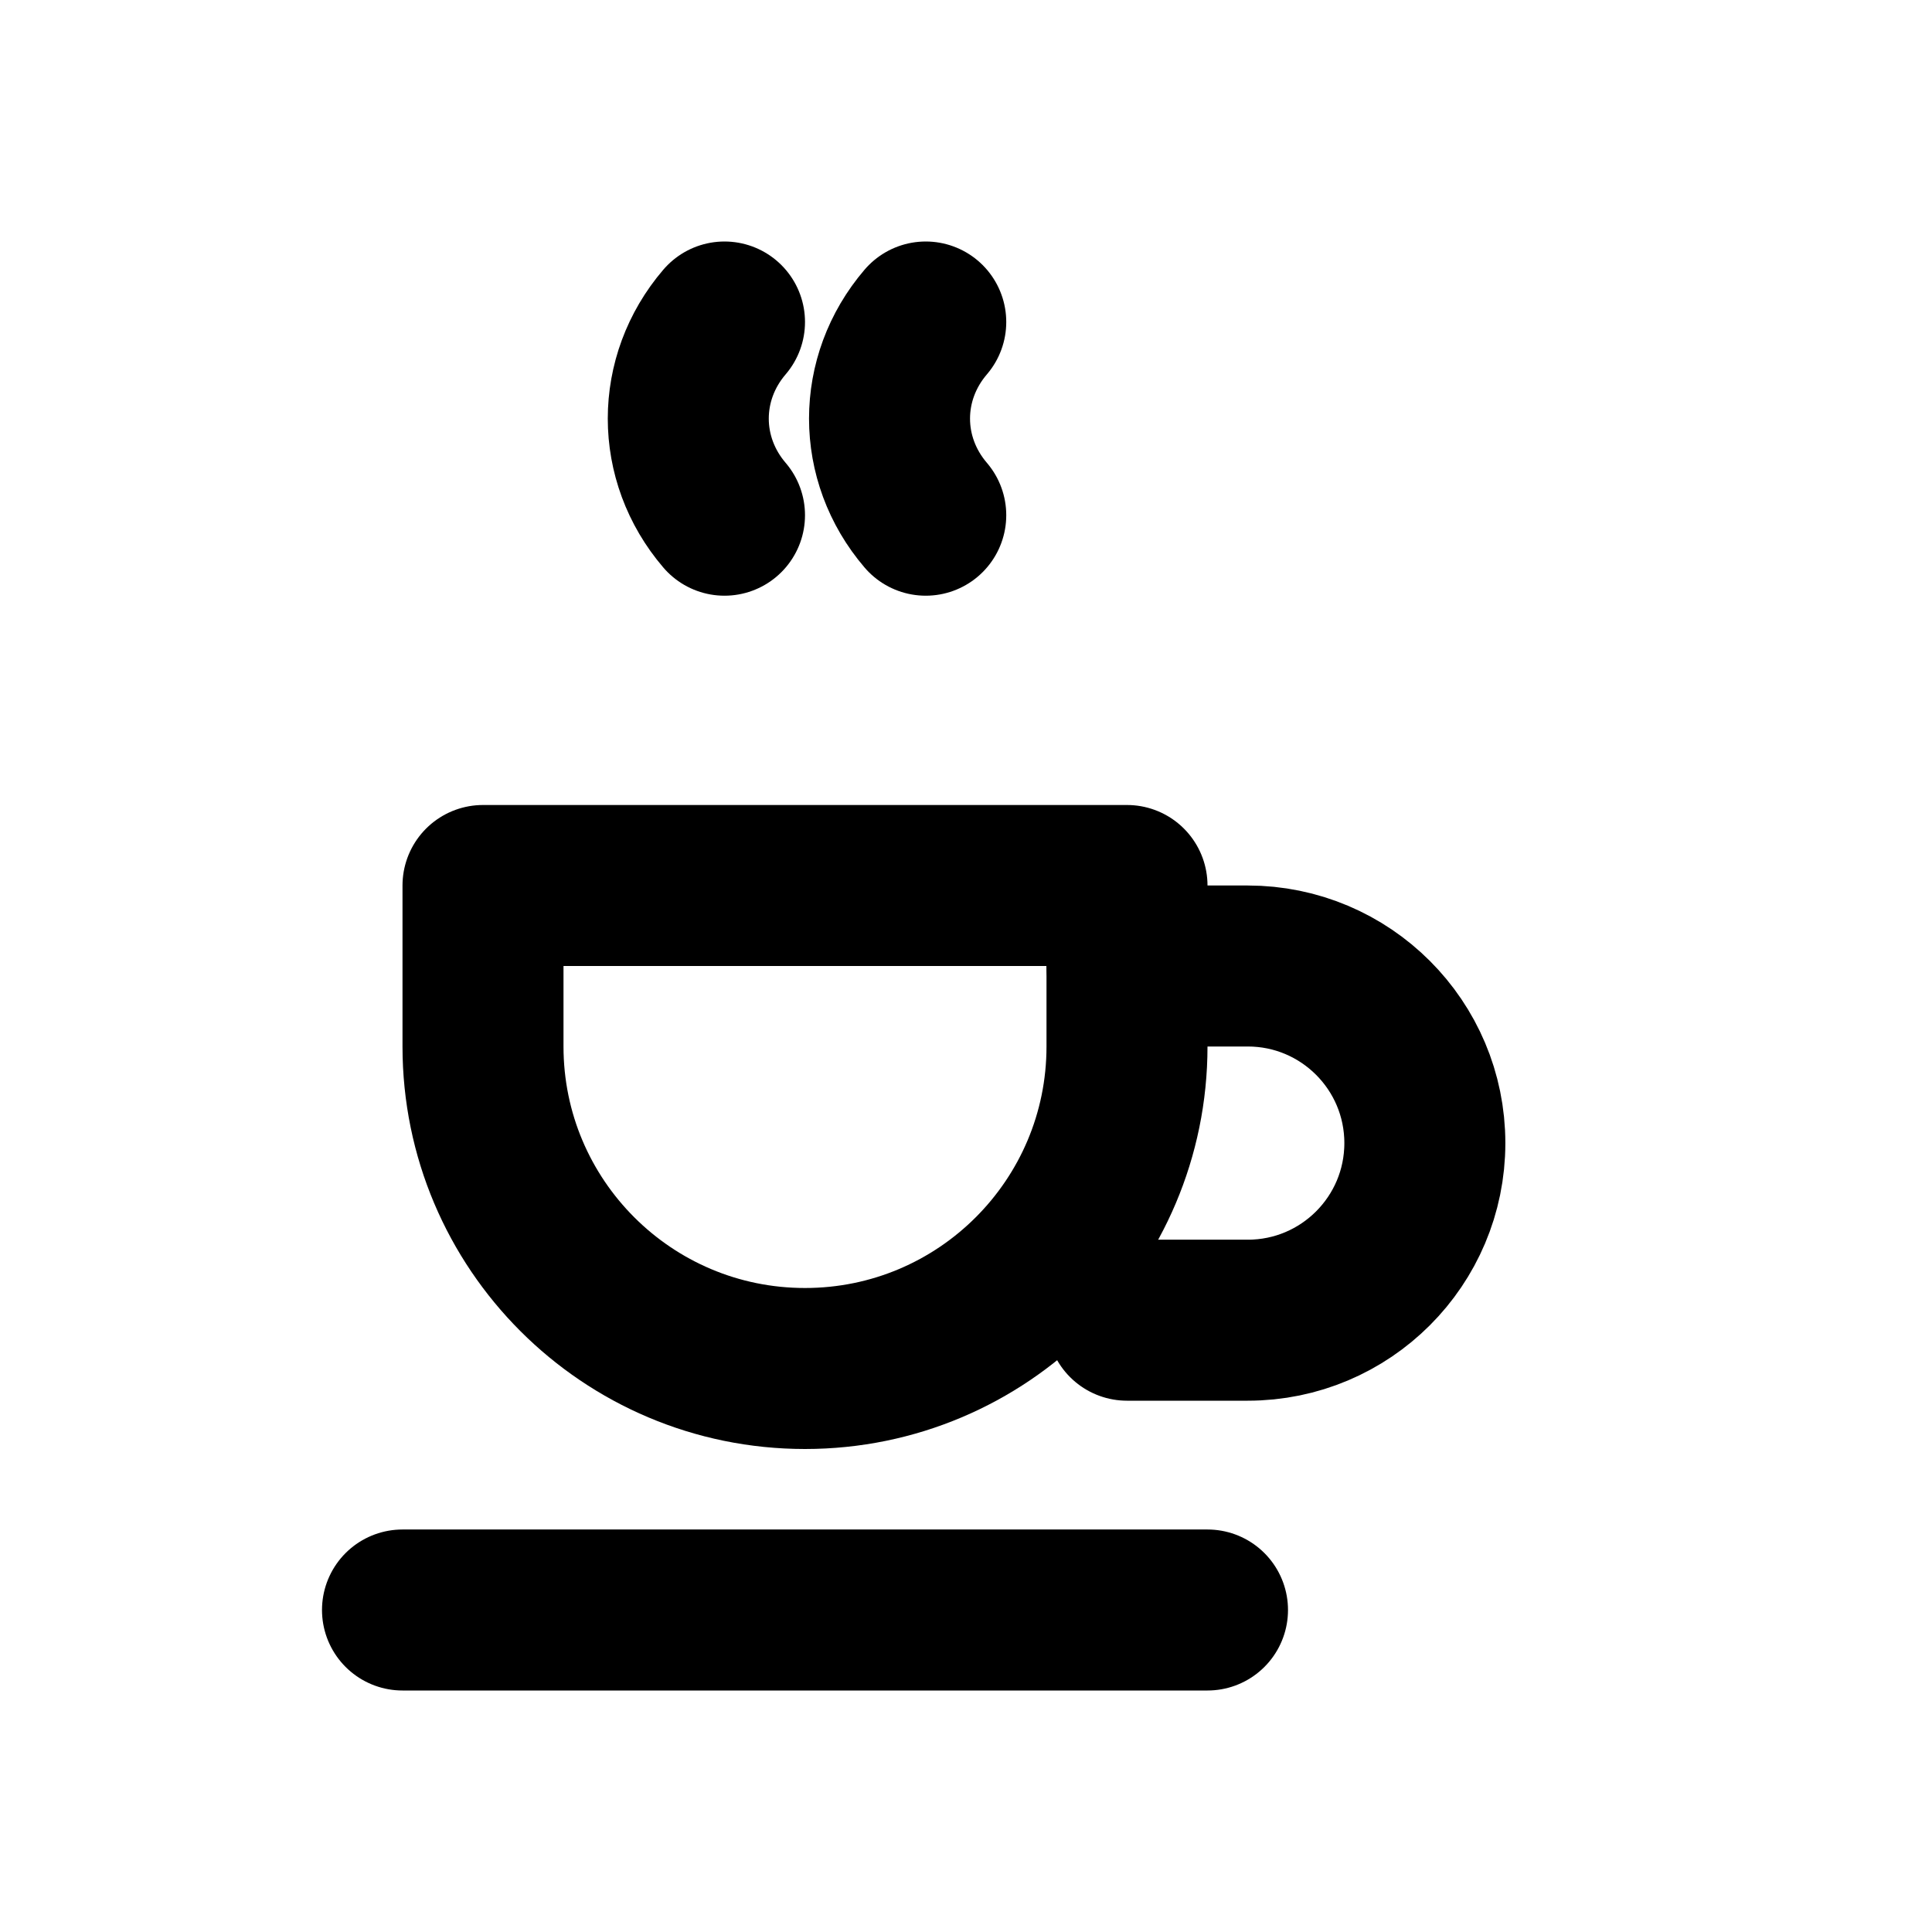
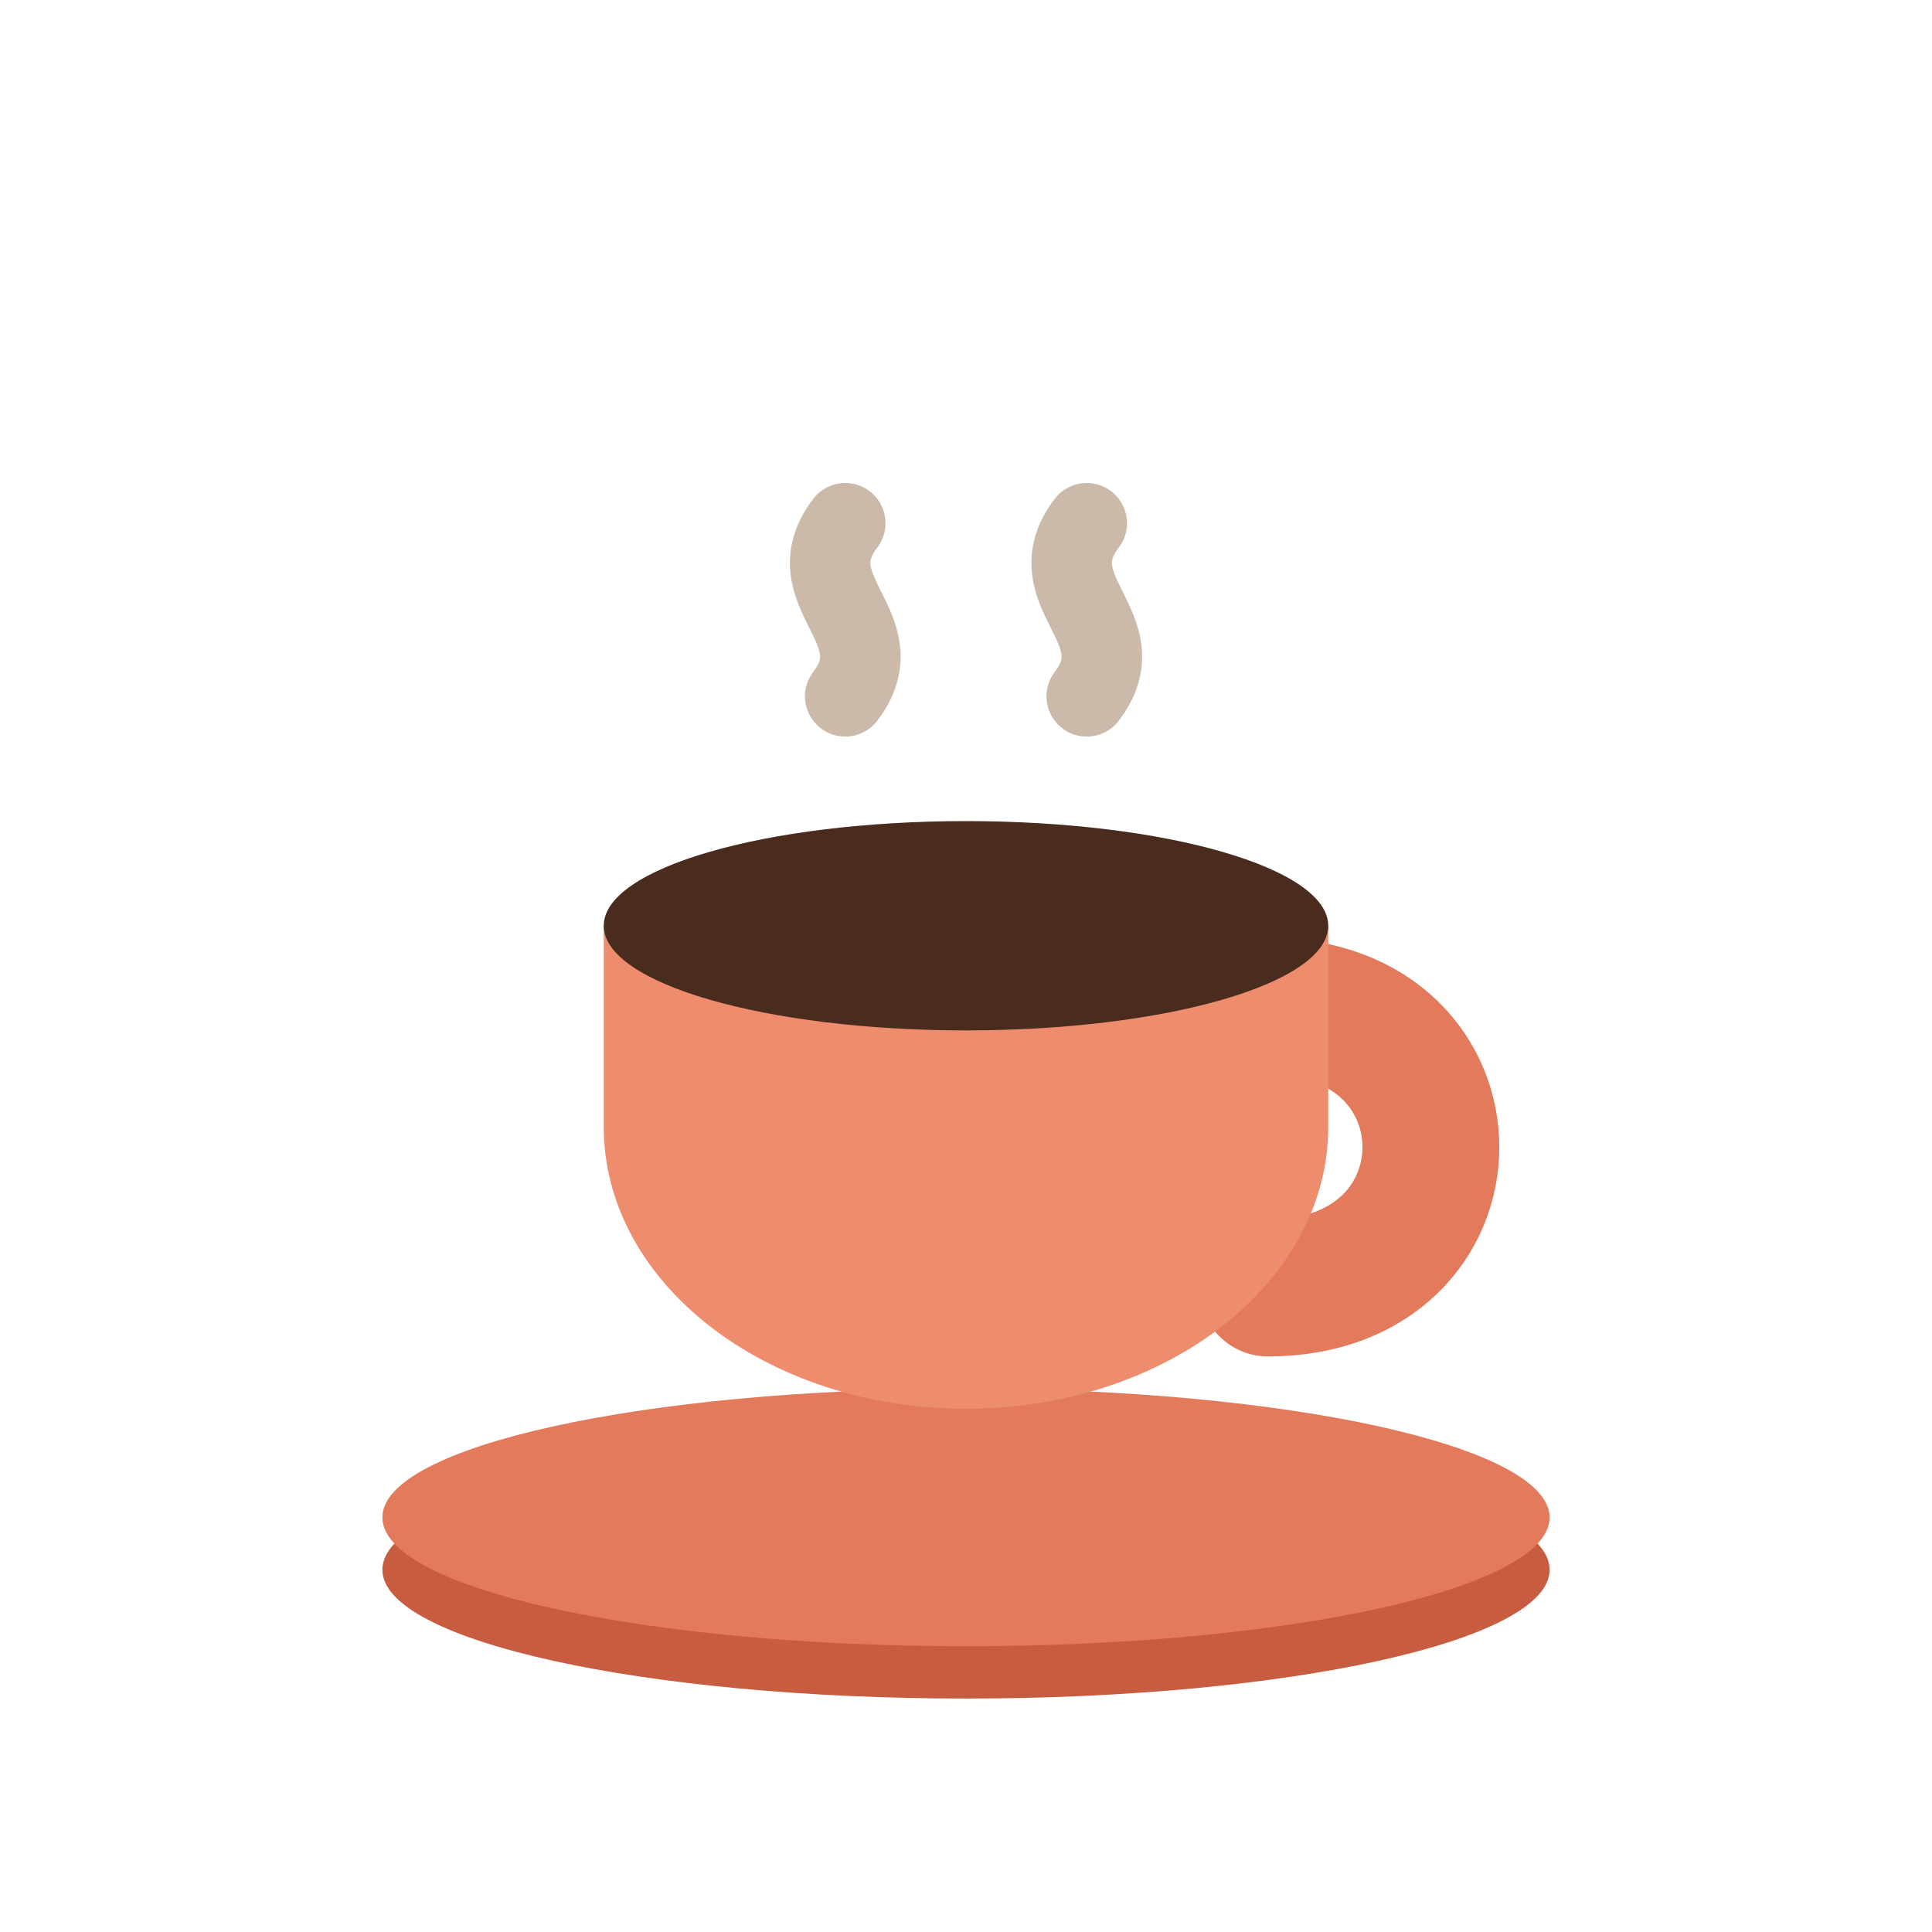
- <svg xmlns="http://www.w3.org/2000/svg" width="24" height="24" viewBox="0 0 24 24" fill="none" stroke="currentColor" stroke-width="2" stroke-linecap="round" stroke-linejoin="round" aria-label="espresso">
-   <path d="M6 11h8v2a4 4 0 0 1-4 4h0a4 4 0 0 1-4-4z" />
-   <path d="M14 12h1.5a2.2 2.2 0 0 1 0 4.4H14" />
-   <path d="M5 20h10" />
-   <path d="M9 4c-.6.7-.6 1.7 0 2.4" />
-   <path d="M11.5 4c-.6.7-.6 1.7 0 2.4" />
+ <svg xmlns="http://www.w3.org/2000/svg" width="48" height="48" viewBox="0 0 48 48" fill="none" aria-label="espresso">
+   <ellipse cx="24" cy="39" rx="14.5" ry="3.2" fill="#C85C40" />
+   <ellipse cx="24" cy="37.7" rx="14.5" ry="3.2" fill="#E37A5C" />
+   <path d="M31.5 25c5.4 0 5.4 7 0 7" stroke="#E37A5C" stroke-width="3.4" stroke-linecap="round" fill="none" />
+   <path d="M15 23h18v5a9 7 0 0 1-18 0z" fill="#EE8C6E" />
+   <ellipse cx="24" cy="23" rx="9" ry="2.6" fill="#4A2C1E" />
+   <g stroke="#CBB9A9" stroke-width="2" stroke-linecap="round">
+     <path d="M21 13c-1.3 1.7 1.3 2.6 0 4.3" />
+     <path d="M27 13c-1.3 1.7 1.3 2.6 0 4.3" />
+   </g>
</svg>
